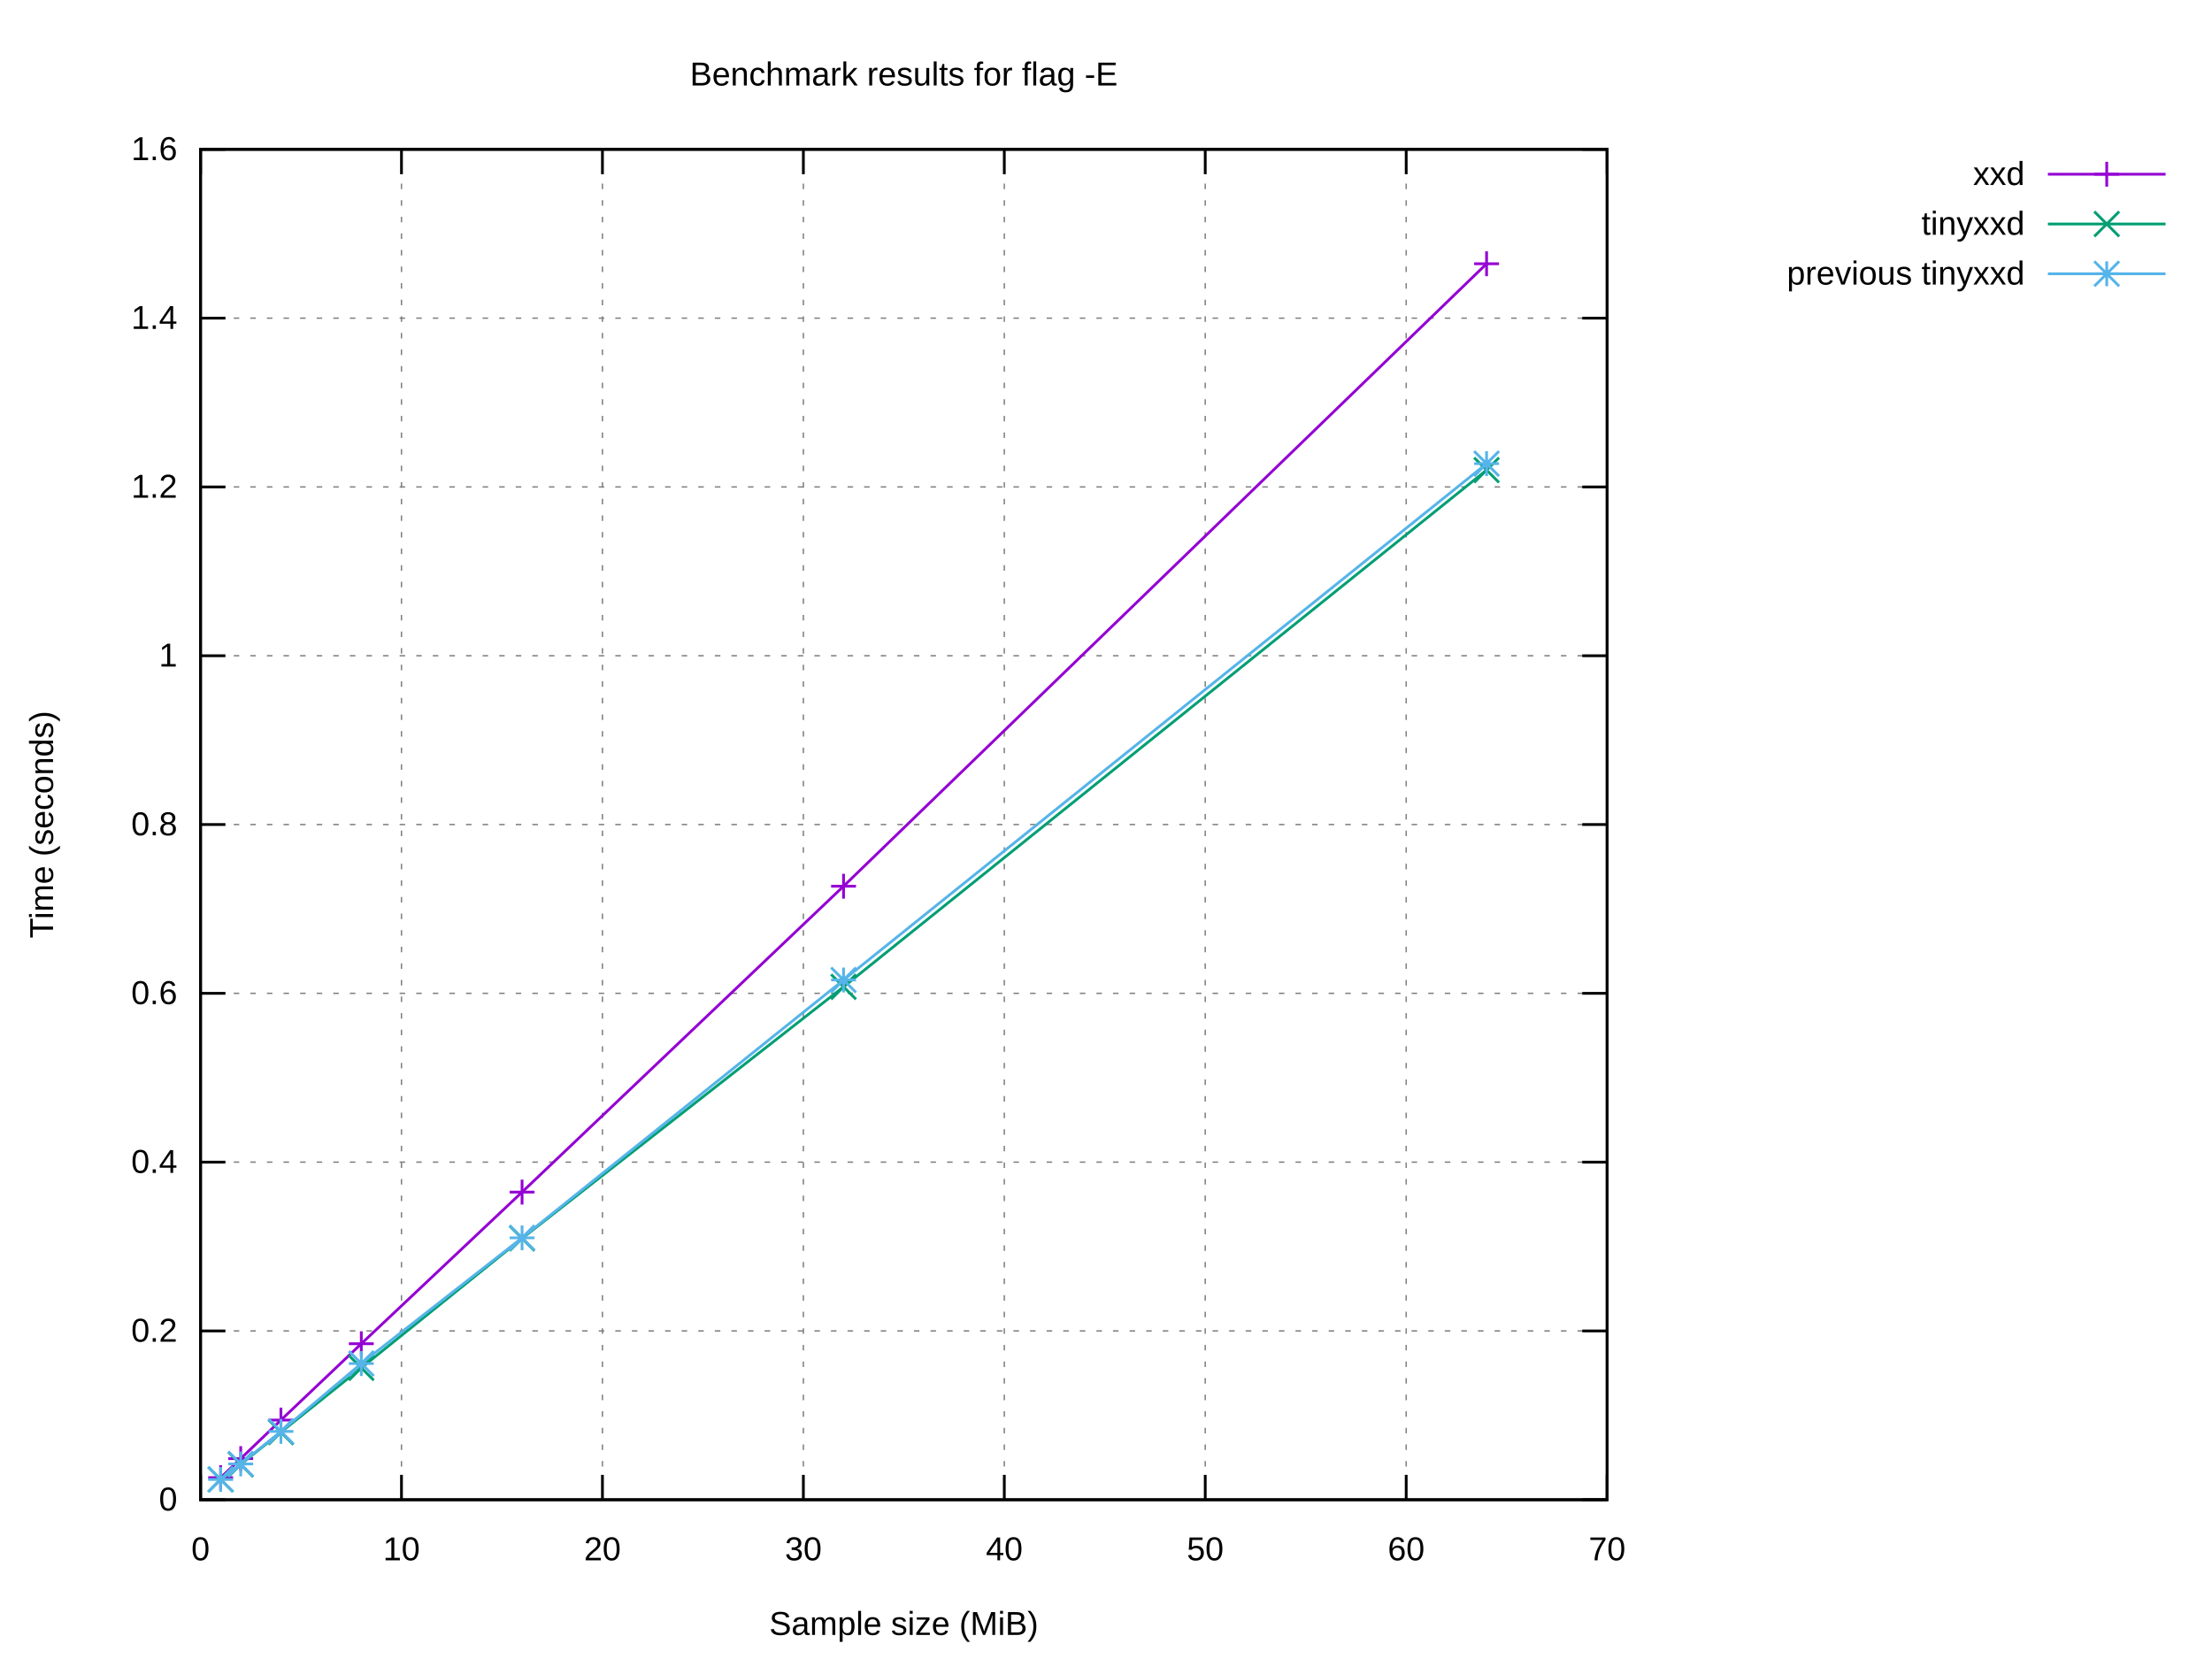
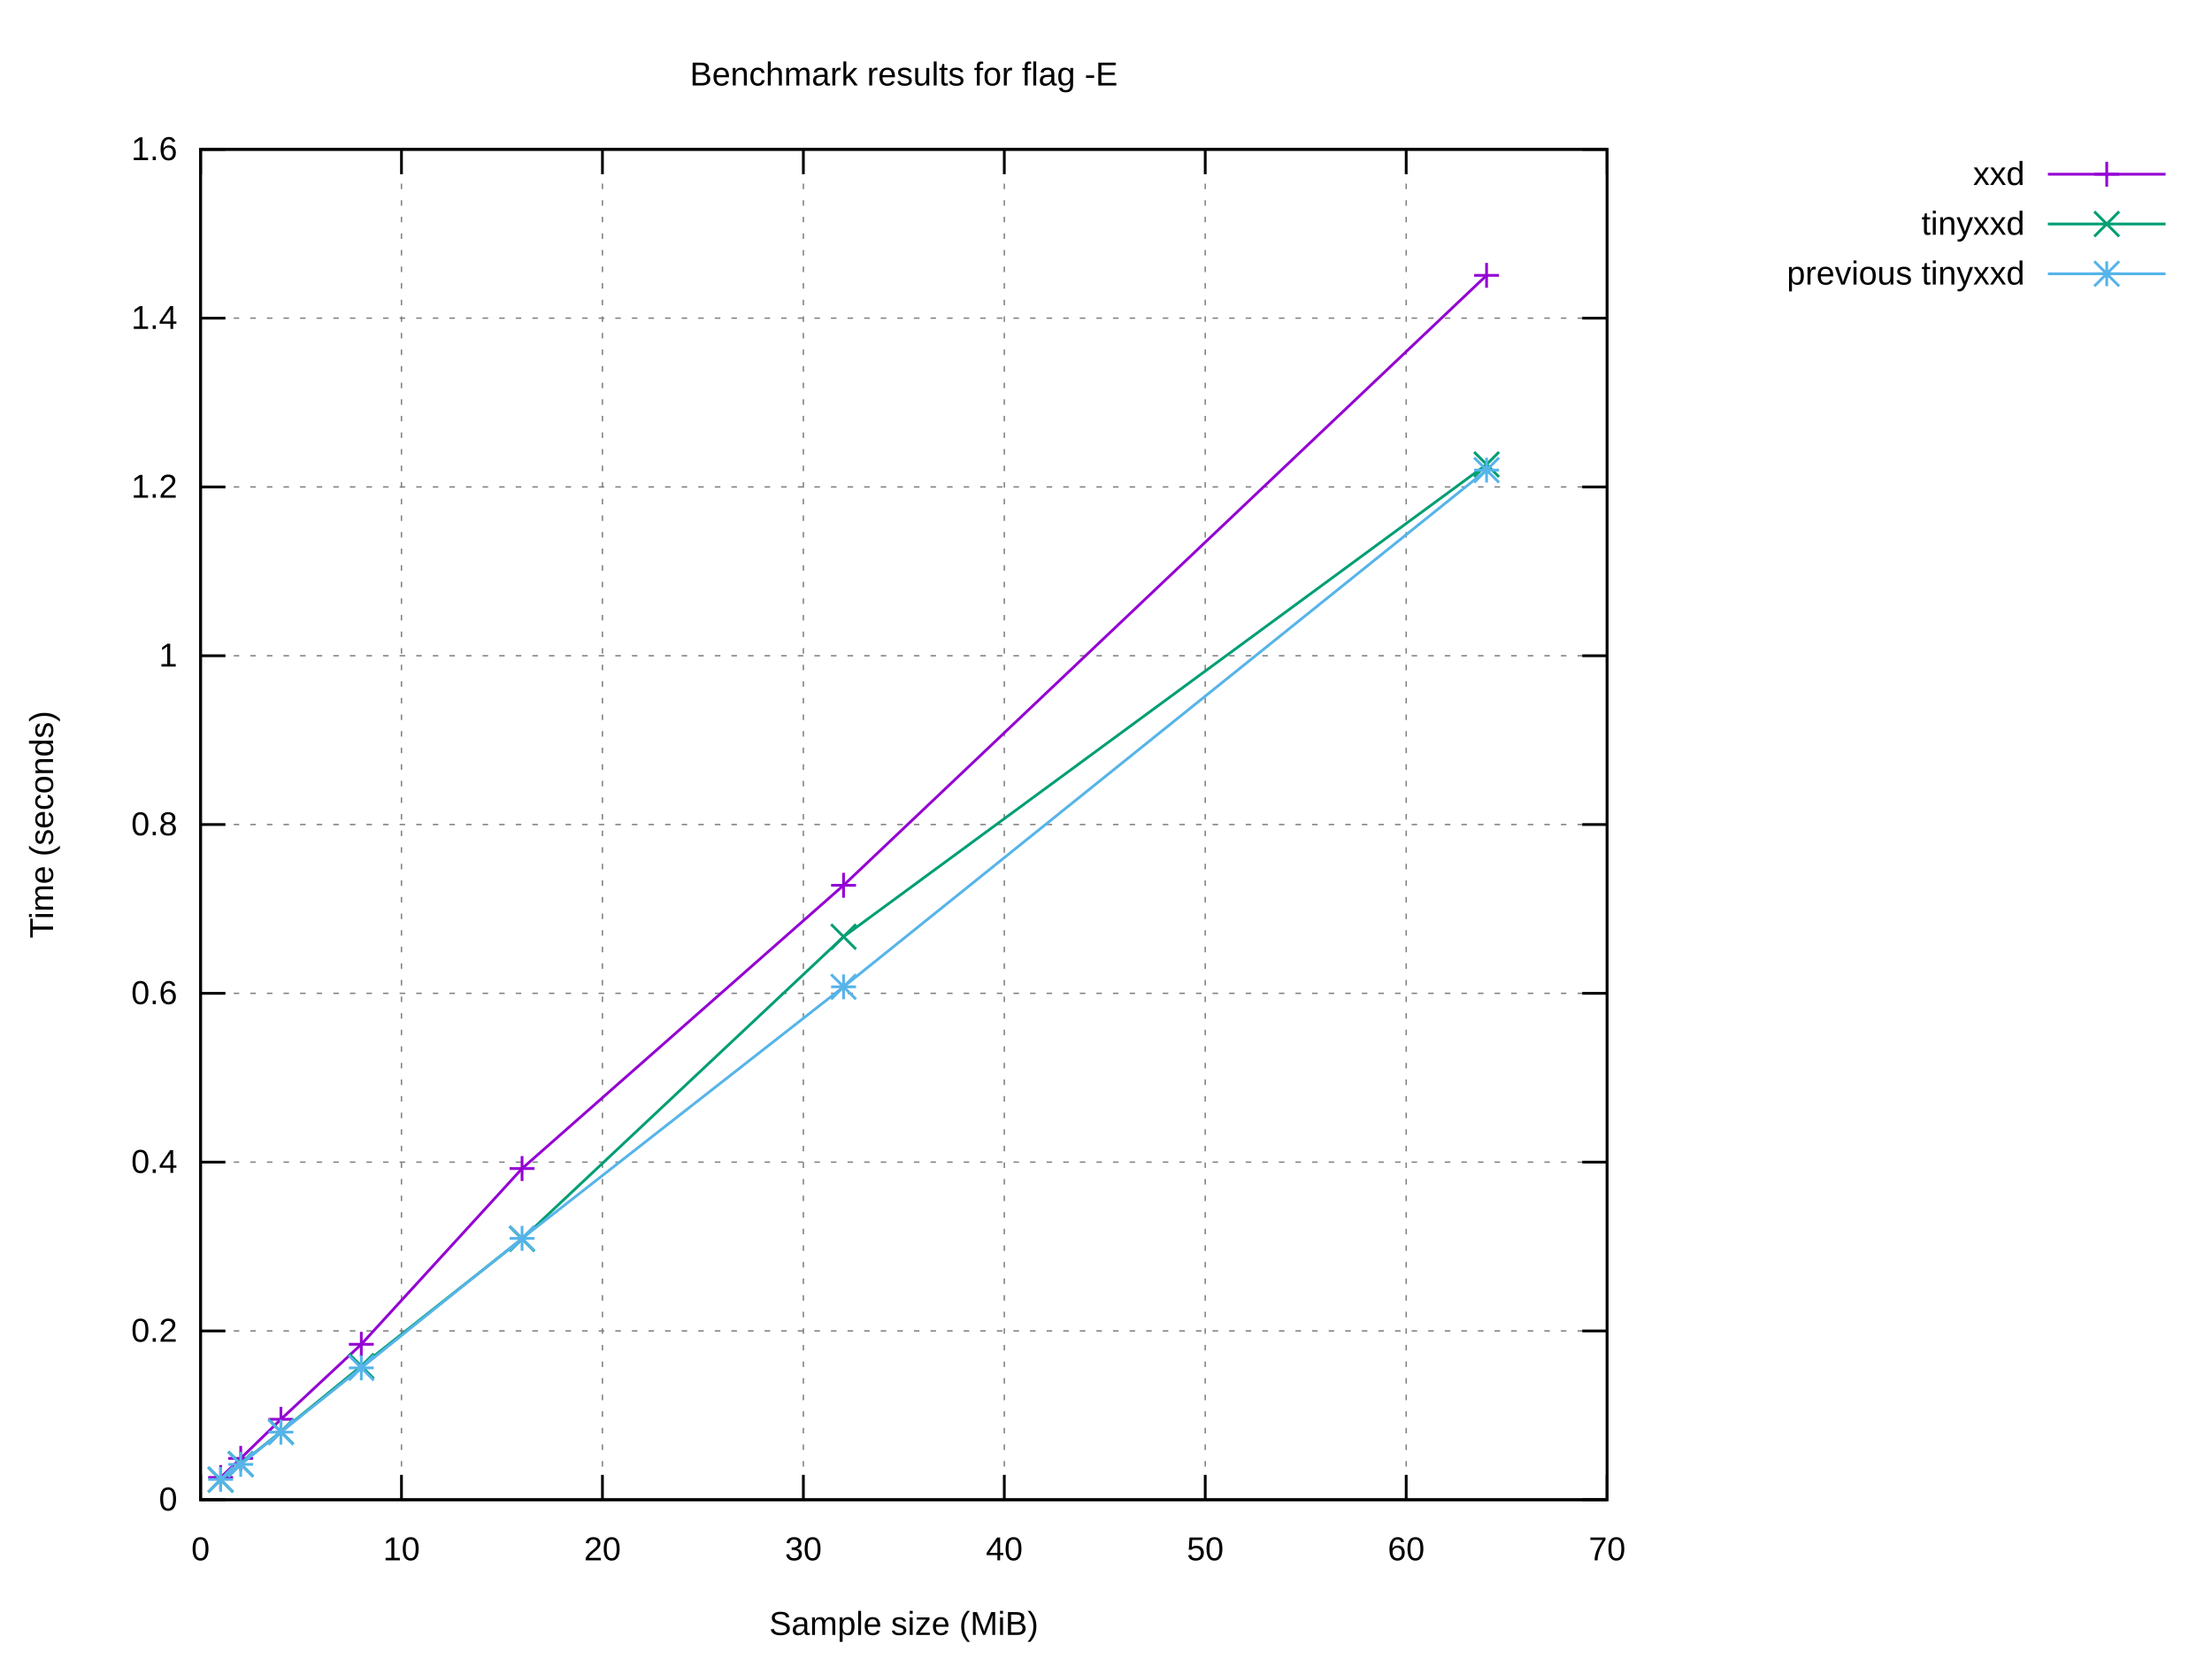
<svg xmlns="http://www.w3.org/2000/svg" xmlns:xlink="http://www.w3.org/1999/xlink" width="800" height="600" viewBox="0 0 800 600">
  <g id="gnuplot_canvas">
    <rect x="0" y="0" width="800" height="600" fill="#ffffff" />
    <defs>
      <circle id="gpDot" r="0.5" stroke-width="0.5" stroke="currentColor" />
      <path id="gpPt0" stroke-width="0.222" stroke="currentColor" d="M-1,0 h2 M0,-1 v2" />
      <path id="gpPt1" stroke-width="0.222" stroke="currentColor" d="M-1,-1 L1,1 M1,-1 L-1,1" />
      <path id="gpPt2" stroke-width="0.222" stroke="currentColor" d="M-1,0 L1,0 M0,-1 L0,1 M-1,-1 L1,1 M-1,1 L1,-1" />
      <rect id="gpPt3" stroke-width="0.222" stroke="currentColor" x="-1" y="-1" width="2" height="2" />
      <rect id="gpPt4" stroke-width="0.222" stroke="currentColor" fill="currentColor" x="-1" y="-1" width="2" height="2" />
      <circle id="gpPt5" stroke-width="0.222" stroke="currentColor" cx="0" cy="0" r="1" />
      <use xlink:href="#gpPt5" id="gpPt6" fill="currentColor" stroke="none" />
      <path id="gpPt7" stroke-width="0.222" stroke="currentColor" d="M0,-1.33 L-1.33,0.67 L1.33,0.67 z" />
      <use xlink:href="#gpPt7" id="gpPt8" fill="currentColor" stroke="none" />
      <use xlink:href="#gpPt7" id="gpPt9" stroke="currentColor" transform="rotate(180)" />
      <use xlink:href="#gpPt9" id="gpPt10" fill="currentColor" stroke="none" />
      <use xlink:href="#gpPt3" id="gpPt11" stroke="currentColor" transform="rotate(45)" />
      <use xlink:href="#gpPt11" id="gpPt12" fill="currentColor" stroke="none" />
      <path id="gpPt13" stroke-width="0.222" stroke="currentColor" d="M0,1.330 L1.265,0.411 L0.782,-1.067 L-0.782,-1.076 L-1.265,0.411 z" />
      <use xlink:href="#gpPt13" id="gpPt14" fill="currentColor" stroke="none" />
      <filter id="textbox" filterUnits="objectBoundingBox" x="0" y="0" height="1" width="1">
        <feFlood flood-color="#FFFFFF" flood-opacity="1" result="bgnd" />
        <feComposite in="SourceGraphic" in2="bgnd" operator="atop" />
      </filter>
      <filter id="greybox" filterUnits="objectBoundingBox" x="0" y="0" height="1" width="1">
        <feFlood flood-color="lightgrey" flood-opacity="1" result="grey" />
        <feComposite in="SourceGraphic" in2="grey" operator="atop" />
      </filter>
    </defs>
    <g fill="none" color="#FFFFFF" stroke="currentColor" stroke-width="1.00" stroke-linecap="butt" stroke-linejoin="miter">
</g>
    <g fill="none" color="black" stroke="currentColor" stroke-width="1.00" stroke-linecap="butt" stroke-linejoin="miter">
</g>
    <g fill="none" color="black" stroke="black" stroke-width="0.50" stroke-linecap="butt" stroke-linejoin="miter">
</g>
    <g fill="none" color="gray" stroke="currentColor" stroke-width="0.50" stroke-linecap="butt" stroke-linejoin="miter">
      <path stroke="gray" stroke-dasharray="2,4" class="gridline" d="M72.53,542.40 L581.24,542.40  " />
    </g>
    <g fill="none" color="gray" stroke="gray" stroke-width="1.00" stroke-linecap="butt" stroke-linejoin="miter">
</g>
    <g fill="none" color="black" stroke="currentColor" stroke-width="1.00" stroke-linecap="butt" stroke-linejoin="miter">
      <path stroke="black" d="M72.53,542.40 L81.53,542.40 M581.24,542.40 L572.24,542.40  " />
      <g transform="translate(64.14,546.30)" stroke="none" fill="black" font-family="Arial" font-size="12.00" text-anchor="end">
        <text>
          <tspan font-family="Arial"> 0</tspan>
        </text>
      </g>
    </g>
    <g fill="none" color="black" stroke="currentColor" stroke-width="1.00" stroke-linecap="butt" stroke-linejoin="miter">
</g>
    <g fill="none" color="black" stroke="black" stroke-width="0.50" stroke-linecap="butt" stroke-linejoin="miter">
</g>
    <g fill="none" color="gray" stroke="currentColor" stroke-width="0.50" stroke-linecap="butt" stroke-linejoin="miter">
      <path stroke="gray" stroke-dasharray="2,4" class="gridline" d="M72.53,481.35 L581.24,481.35  " />
    </g>
    <g fill="none" color="gray" stroke="gray" stroke-width="1.00" stroke-linecap="butt" stroke-linejoin="miter">
</g>
    <g fill="none" color="black" stroke="currentColor" stroke-width="1.00" stroke-linecap="butt" stroke-linejoin="miter">
      <path stroke="black" d="M72.53,481.35 L81.53,481.35 M581.24,481.35 L572.24,481.35  " />
      <g transform="translate(64.14,485.25)" stroke="none" fill="black" font-family="Arial" font-size="12.00" text-anchor="end">
        <text>
          <tspan font-family="Arial"> 0.2</tspan>
        </text>
      </g>
    </g>
    <g fill="none" color="black" stroke="currentColor" stroke-width="1.00" stroke-linecap="butt" stroke-linejoin="miter">
</g>
    <g fill="none" color="black" stroke="black" stroke-width="0.50" stroke-linecap="butt" stroke-linejoin="miter">
</g>
    <g fill="none" color="gray" stroke="currentColor" stroke-width="0.50" stroke-linecap="butt" stroke-linejoin="miter">
      <path stroke="gray" stroke-dasharray="2,4" class="gridline" d="M72.53,420.30 L581.24,420.30  " />
    </g>
    <g fill="none" color="gray" stroke="gray" stroke-width="1.00" stroke-linecap="butt" stroke-linejoin="miter">
</g>
    <g fill="none" color="black" stroke="currentColor" stroke-width="1.00" stroke-linecap="butt" stroke-linejoin="miter">
      <path stroke="black" d="M72.53,420.30 L81.53,420.30 M581.24,420.30 L572.24,420.30  " />
      <g transform="translate(64.14,424.20)" stroke="none" fill="black" font-family="Arial" font-size="12.00" text-anchor="end">
        <text>
          <tspan font-family="Arial"> 0.4</tspan>
        </text>
      </g>
    </g>
    <g fill="none" color="black" stroke="currentColor" stroke-width="1.00" stroke-linecap="butt" stroke-linejoin="miter">
</g>
    <g fill="none" color="black" stroke="black" stroke-width="0.50" stroke-linecap="butt" stroke-linejoin="miter">
</g>
    <g fill="none" color="gray" stroke="currentColor" stroke-width="0.50" stroke-linecap="butt" stroke-linejoin="miter">
      <path stroke="gray" stroke-dasharray="2,4" class="gridline" d="M72.53,359.25 L581.24,359.25  " />
    </g>
    <g fill="none" color="gray" stroke="gray" stroke-width="1.00" stroke-linecap="butt" stroke-linejoin="miter">
</g>
    <g fill="none" color="black" stroke="currentColor" stroke-width="1.00" stroke-linecap="butt" stroke-linejoin="miter">
      <path stroke="black" d="M72.53,359.25 L81.53,359.25 M581.24,359.25 L572.24,359.25  " />
      <g transform="translate(64.14,363.15)" stroke="none" fill="black" font-family="Arial" font-size="12.00" text-anchor="end">
        <text>
          <tspan font-family="Arial"> 0.6</tspan>
        </text>
      </g>
    </g>
    <g fill="none" color="black" stroke="currentColor" stroke-width="1.00" stroke-linecap="butt" stroke-linejoin="miter">
</g>
    <g fill="none" color="black" stroke="black" stroke-width="0.50" stroke-linecap="butt" stroke-linejoin="miter">
</g>
    <g fill="none" color="gray" stroke="currentColor" stroke-width="0.50" stroke-linecap="butt" stroke-linejoin="miter">
      <path stroke="gray" stroke-dasharray="2,4" class="gridline" d="M72.53,298.20 L581.24,298.20  " />
    </g>
    <g fill="none" color="gray" stroke="gray" stroke-width="1.00" stroke-linecap="butt" stroke-linejoin="miter">
</g>
    <g fill="none" color="black" stroke="currentColor" stroke-width="1.00" stroke-linecap="butt" stroke-linejoin="miter">
      <path stroke="black" d="M72.53,298.20 L81.53,298.20 M581.24,298.20 L572.24,298.20  " />
      <g transform="translate(64.14,302.10)" stroke="none" fill="black" font-family="Arial" font-size="12.00" text-anchor="end">
        <text>
          <tspan font-family="Arial"> 0.8</tspan>
        </text>
      </g>
    </g>
    <g fill="none" color="black" stroke="currentColor" stroke-width="1.00" stroke-linecap="butt" stroke-linejoin="miter">
</g>
    <g fill="none" color="black" stroke="black" stroke-width="0.50" stroke-linecap="butt" stroke-linejoin="miter">
</g>
    <g fill="none" color="gray" stroke="currentColor" stroke-width="0.50" stroke-linecap="butt" stroke-linejoin="miter">
      <path stroke="gray" stroke-dasharray="2,4" class="gridline" d="M72.53,237.16 L581.24,237.16  " />
    </g>
    <g fill="none" color="gray" stroke="gray" stroke-width="1.00" stroke-linecap="butt" stroke-linejoin="miter">
</g>
    <g fill="none" color="black" stroke="currentColor" stroke-width="1.00" stroke-linecap="butt" stroke-linejoin="miter">
      <path stroke="black" d="M72.53,237.16 L81.53,237.16 M581.24,237.16 L572.24,237.16  " />
      <g transform="translate(64.14,241.06)" stroke="none" fill="black" font-family="Arial" font-size="12.00" text-anchor="end">
        <text>
          <tspan font-family="Arial"> 1</tspan>
        </text>
      </g>
    </g>
    <g fill="none" color="black" stroke="currentColor" stroke-width="1.00" stroke-linecap="butt" stroke-linejoin="miter">
</g>
    <g fill="none" color="black" stroke="black" stroke-width="0.50" stroke-linecap="butt" stroke-linejoin="miter">
</g>
    <g fill="none" color="gray" stroke="currentColor" stroke-width="0.50" stroke-linecap="butt" stroke-linejoin="miter">
      <path stroke="gray" stroke-dasharray="2,4" class="gridline" d="M72.53,176.11 L581.24,176.11  " />
    </g>
    <g fill="none" color="gray" stroke="gray" stroke-width="1.00" stroke-linecap="butt" stroke-linejoin="miter">
</g>
    <g fill="none" color="black" stroke="currentColor" stroke-width="1.00" stroke-linecap="butt" stroke-linejoin="miter">
      <path stroke="black" d="M72.53,176.11 L81.53,176.11 M581.24,176.11 L572.24,176.11  " />
      <g transform="translate(64.14,180.01)" stroke="none" fill="black" font-family="Arial" font-size="12.00" text-anchor="end">
        <text>
          <tspan font-family="Arial"> 1.2</tspan>
        </text>
      </g>
    </g>
    <g fill="none" color="black" stroke="currentColor" stroke-width="1.00" stroke-linecap="butt" stroke-linejoin="miter">
</g>
    <g fill="none" color="black" stroke="black" stroke-width="0.50" stroke-linecap="butt" stroke-linejoin="miter">
</g>
    <g fill="none" color="gray" stroke="currentColor" stroke-width="0.50" stroke-linecap="butt" stroke-linejoin="miter">
      <path stroke="gray" stroke-dasharray="2,4" class="gridline" d="M72.53,115.06 L581.24,115.06  " />
    </g>
    <g fill="none" color="gray" stroke="gray" stroke-width="1.00" stroke-linecap="butt" stroke-linejoin="miter">
</g>
    <g fill="none" color="black" stroke="currentColor" stroke-width="1.00" stroke-linecap="butt" stroke-linejoin="miter">
      <path stroke="black" d="M72.53,115.06 L81.53,115.06 M581.24,115.06 L572.24,115.06  " />
      <g transform="translate(64.14,118.96)" stroke="none" fill="black" font-family="Arial" font-size="12.00" text-anchor="end">
        <text>
          <tspan font-family="Arial"> 1.4</tspan>
        </text>
      </g>
    </g>
    <g fill="none" color="black" stroke="currentColor" stroke-width="1.00" stroke-linecap="butt" stroke-linejoin="miter">
</g>
    <g fill="none" color="black" stroke="black" stroke-width="0.50" stroke-linecap="butt" stroke-linejoin="miter">
</g>
    <g fill="none" color="gray" stroke="currentColor" stroke-width="0.50" stroke-linecap="butt" stroke-linejoin="miter">
      <path stroke="gray" stroke-dasharray="2,4" class="gridline" d="M72.53,54.01 L581.24,54.01  " />
    </g>
    <g fill="none" color="gray" stroke="gray" stroke-width="1.00" stroke-linecap="butt" stroke-linejoin="miter">
</g>
    <g fill="none" color="black" stroke="currentColor" stroke-width="1.00" stroke-linecap="butt" stroke-linejoin="miter">
      <path stroke="black" d="M72.53,54.01 L81.53,54.01 M581.24,54.01 L572.24,54.01  " />
      <g transform="translate(64.14,57.91)" stroke="none" fill="black" font-family="Arial" font-size="12.00" text-anchor="end">
        <text>
          <tspan font-family="Arial"> 1.6</tspan>
        </text>
      </g>
    </g>
    <g fill="none" color="black" stroke="currentColor" stroke-width="1.00" stroke-linecap="butt" stroke-linejoin="miter">
</g>
    <g fill="none" color="black" stroke="black" stroke-width="0.50" stroke-linecap="butt" stroke-linejoin="miter">
</g>
    <g fill="none" color="gray" stroke="currentColor" stroke-width="0.50" stroke-linecap="butt" stroke-linejoin="miter">
      <path stroke="gray" stroke-dasharray="2,4" class="gridline" d="M72.53,542.40 L72.53,54.01  " />
    </g>
    <g fill="none" color="gray" stroke="gray" stroke-width="1.00" stroke-linecap="butt" stroke-linejoin="miter">
</g>
    <g fill="none" color="black" stroke="currentColor" stroke-width="1.00" stroke-linecap="butt" stroke-linejoin="miter">
      <path stroke="black" d="M72.53,542.40 L72.53,533.40 M72.53,54.01 L72.53,63.01  " />
      <g transform="translate(72.53,564.30)" stroke="none" fill="black" font-family="Arial" font-size="12.00" text-anchor="middle">
        <text>
          <tspan font-family="Arial"> 0</tspan>
        </text>
      </g>
    </g>
    <g fill="none" color="black" stroke="currentColor" stroke-width="1.00" stroke-linecap="butt" stroke-linejoin="miter">
</g>
    <g fill="none" color="black" stroke="black" stroke-width="0.50" stroke-linecap="butt" stroke-linejoin="miter">
</g>
    <g fill="none" color="gray" stroke="currentColor" stroke-width="0.50" stroke-linecap="butt" stroke-linejoin="miter">
      <path stroke="gray" stroke-dasharray="2,4" class="gridline" d="M145.20,542.40 L145.20,54.01  " />
    </g>
    <g fill="none" color="gray" stroke="gray" stroke-width="1.00" stroke-linecap="butt" stroke-linejoin="miter">
</g>
    <g fill="none" color="black" stroke="currentColor" stroke-width="1.00" stroke-linecap="butt" stroke-linejoin="miter">
      <path stroke="black" d="M145.20,542.40 L145.20,533.40 M145.20,54.01 L145.20,63.01  " />
      <g transform="translate(145.20,564.30)" stroke="none" fill="black" font-family="Arial" font-size="12.00" text-anchor="middle">
        <text>
          <tspan font-family="Arial"> 10</tspan>
        </text>
      </g>
    </g>
    <g fill="none" color="black" stroke="currentColor" stroke-width="1.00" stroke-linecap="butt" stroke-linejoin="miter">
</g>
    <g fill="none" color="black" stroke="black" stroke-width="0.50" stroke-linecap="butt" stroke-linejoin="miter">
</g>
    <g fill="none" color="gray" stroke="currentColor" stroke-width="0.50" stroke-linecap="butt" stroke-linejoin="miter">
      <path stroke="gray" stroke-dasharray="2,4" class="gridline" d="M217.88,542.40 L217.88,54.01  " />
    </g>
    <g fill="none" color="gray" stroke="gray" stroke-width="1.00" stroke-linecap="butt" stroke-linejoin="miter">
</g>
    <g fill="none" color="black" stroke="currentColor" stroke-width="1.00" stroke-linecap="butt" stroke-linejoin="miter">
      <path stroke="black" d="M217.88,542.40 L217.88,533.40 M217.88,54.01 L217.88,63.01  " />
      <g transform="translate(217.88,564.30)" stroke="none" fill="black" font-family="Arial" font-size="12.00" text-anchor="middle">
        <text>
          <tspan font-family="Arial"> 20</tspan>
        </text>
      </g>
    </g>
    <g fill="none" color="black" stroke="currentColor" stroke-width="1.00" stroke-linecap="butt" stroke-linejoin="miter">
</g>
    <g fill="none" color="black" stroke="black" stroke-width="0.50" stroke-linecap="butt" stroke-linejoin="miter">
</g>
    <g fill="none" color="gray" stroke="currentColor" stroke-width="0.50" stroke-linecap="butt" stroke-linejoin="miter">
      <path stroke="gray" stroke-dasharray="2,4" class="gridline" d="M290.55,542.40 L290.55,54.01  " />
    </g>
    <g fill="none" color="gray" stroke="gray" stroke-width="1.00" stroke-linecap="butt" stroke-linejoin="miter">
</g>
    <g fill="none" color="black" stroke="currentColor" stroke-width="1.00" stroke-linecap="butt" stroke-linejoin="miter">
      <path stroke="black" d="M290.55,542.40 L290.55,533.40 M290.55,54.01 L290.55,63.01  " />
      <g transform="translate(290.55,564.30)" stroke="none" fill="black" font-family="Arial" font-size="12.00" text-anchor="middle">
        <text>
          <tspan font-family="Arial"> 30</tspan>
        </text>
      </g>
    </g>
    <g fill="none" color="black" stroke="currentColor" stroke-width="1.00" stroke-linecap="butt" stroke-linejoin="miter">
</g>
    <g fill="none" color="black" stroke="black" stroke-width="0.50" stroke-linecap="butt" stroke-linejoin="miter">
</g>
    <g fill="none" color="gray" stroke="currentColor" stroke-width="0.50" stroke-linecap="butt" stroke-linejoin="miter">
      <path stroke="gray" stroke-dasharray="2,4" class="gridline" d="M363.22,542.40 L363.22,54.01  " />
    </g>
    <g fill="none" color="gray" stroke="gray" stroke-width="1.00" stroke-linecap="butt" stroke-linejoin="miter">
</g>
    <g fill="none" color="black" stroke="currentColor" stroke-width="1.00" stroke-linecap="butt" stroke-linejoin="miter">
      <path stroke="black" d="M363.22,542.40 L363.22,533.40 M363.22,54.01 L363.22,63.01  " />
      <g transform="translate(363.22,564.30)" stroke="none" fill="black" font-family="Arial" font-size="12.00" text-anchor="middle">
        <text>
          <tspan font-family="Arial"> 40</tspan>
        </text>
      </g>
    </g>
    <g fill="none" color="black" stroke="currentColor" stroke-width="1.00" stroke-linecap="butt" stroke-linejoin="miter">
</g>
    <g fill="none" color="black" stroke="black" stroke-width="0.50" stroke-linecap="butt" stroke-linejoin="miter">
</g>
    <g fill="none" color="gray" stroke="currentColor" stroke-width="0.50" stroke-linecap="butt" stroke-linejoin="miter">
      <path stroke="gray" stroke-dasharray="2,4" class="gridline" d="M435.89,542.40 L435.89,54.01  " />
    </g>
    <g fill="none" color="gray" stroke="gray" stroke-width="1.00" stroke-linecap="butt" stroke-linejoin="miter">
</g>
    <g fill="none" color="black" stroke="currentColor" stroke-width="1.00" stroke-linecap="butt" stroke-linejoin="miter">
      <path stroke="black" d="M435.89,542.40 L435.89,533.40 M435.89,54.01 L435.89,63.01  " />
      <g transform="translate(435.89,564.30)" stroke="none" fill="black" font-family="Arial" font-size="12.00" text-anchor="middle">
        <text>
          <tspan font-family="Arial"> 50</tspan>
        </text>
      </g>
    </g>
    <g fill="none" color="black" stroke="currentColor" stroke-width="1.00" stroke-linecap="butt" stroke-linejoin="miter">
</g>
    <g fill="none" color="black" stroke="black" stroke-width="0.50" stroke-linecap="butt" stroke-linejoin="miter">
</g>
    <g fill="none" color="gray" stroke="currentColor" stroke-width="0.50" stroke-linecap="butt" stroke-linejoin="miter">
      <path stroke="gray" stroke-dasharray="2,4" class="gridline" d="M508.57,542.40 L508.57,54.01  " />
    </g>
    <g fill="none" color="gray" stroke="gray" stroke-width="1.00" stroke-linecap="butt" stroke-linejoin="miter">
</g>
    <g fill="none" color="black" stroke="currentColor" stroke-width="1.00" stroke-linecap="butt" stroke-linejoin="miter">
      <path stroke="black" d="M508.57,542.40 L508.57,533.40 M508.57,54.01 L508.57,63.01  " />
      <g transform="translate(508.57,564.30)" stroke="none" fill="black" font-family="Arial" font-size="12.00" text-anchor="middle">
        <text>
          <tspan font-family="Arial"> 60</tspan>
        </text>
      </g>
    </g>
    <g fill="none" color="black" stroke="currentColor" stroke-width="1.00" stroke-linecap="butt" stroke-linejoin="miter">
</g>
    <g fill="none" color="black" stroke="black" stroke-width="0.50" stroke-linecap="butt" stroke-linejoin="miter">
</g>
    <g fill="none" color="gray" stroke="currentColor" stroke-width="0.50" stroke-linecap="butt" stroke-linejoin="miter">
      <path stroke="gray" stroke-dasharray="2,4" class="gridline" d="M581.24,542.40 L581.24,54.01  " />
    </g>
    <g fill="none" color="gray" stroke="gray" stroke-width="1.00" stroke-linecap="butt" stroke-linejoin="miter">
</g>
    <g fill="none" color="black" stroke="currentColor" stroke-width="1.00" stroke-linecap="butt" stroke-linejoin="miter">
      <path stroke="black" d="M581.24,542.40 L581.24,533.40 M581.24,54.01 L581.24,63.01  " />
      <g transform="translate(581.24,564.30)" stroke="none" fill="black" font-family="Arial" font-size="12.00" text-anchor="middle">
        <text>
          <tspan font-family="Arial"> 70</tspan>
        </text>
      </g>
    </g>
    <g fill="none" color="black" stroke="currentColor" stroke-width="1.00" stroke-linecap="butt" stroke-linejoin="miter">
</g>
    <g fill="none" color="black" stroke="currentColor" stroke-width="1.00" stroke-linecap="butt" stroke-linejoin="miter">
      <path stroke="black" d="M72.53,54.01 L72.53,542.40 L581.24,542.40 L581.24,54.01 L72.53,54.01 Z  " />
    </g>
    <g fill="none" color="black" stroke="currentColor" stroke-width="1.00" stroke-linecap="butt" stroke-linejoin="miter">
</g>
    <g id="gnuplot_plot_1">
      <g fill="none" color="black" stroke="currentColor" stroke-width="1.00" stroke-linecap="butt" stroke-linejoin="miter">
        <g transform="translate(732.26,66.91)" stroke="none" fill="black" font-family="Arial" font-size="12.00" text-anchor="end">
          <text>
            <tspan font-family="Arial">xxd</tspan>
          </text>
        </g>
      </g>
      <g fill="none" color="black" stroke="currentColor" stroke-width="1.00" stroke-linecap="butt" stroke-linejoin="miter">
-         <path stroke="rgb(148,   0, 211)" d="M740.65,63.01 L783.21,63.01 M537.64,95.39 L305.08,320.51 L188.81,431.14 L130.67,485.98 L101.60,513.59 L87.06,527.53   L79.80,534.41  " />
-         <use xlink:href="#gpPt0" transform="translate(537.64,95.39) scale(4.50)" color="rgb(148,   0, 211)" />
-         <use xlink:href="#gpPt0" transform="translate(305.08,320.51) scale(4.50)" color="rgb(148,   0, 211)" />
-         <use xlink:href="#gpPt0" transform="translate(188.81,431.14) scale(4.50)" color="rgb(148,   0, 211)" />
-         <use xlink:href="#gpPt0" transform="translate(130.67,485.98) scale(4.50)" color="rgb(148,   0, 211)" />
-         <use xlink:href="#gpPt0" transform="translate(101.60,513.59) scale(4.50)" color="rgb(148,   0, 211)" />
-         <use xlink:href="#gpPt0" transform="translate(87.06,527.53) scale(4.50)" color="rgb(148,   0, 211)" />
-         <use xlink:href="#gpPt0" transform="translate(79.80,534.41) scale(4.50)" color="rgb(148,   0, 211)" />
+         <path stroke="rgb(148,   0, 211)" d="M740.65,63.01 L783.21,63.01 M537.64,99.59 L305.08,320.18 L188.81,422.62 L130.67,486.18 L101.60,513.30 L87.06,527.45   L79.80,534.35  " />
+         <use xlink:href="#gpPt0" transform="translate(537.64,99.59) scale(4.50)" color="rgb(148,   0, 211)" />
+         <use xlink:href="#gpPt0" transform="translate(305.08,320.18) scale(4.50)" color="rgb(148,   0, 211)" />
+         <use xlink:href="#gpPt0" transform="translate(188.81,422.62) scale(4.50)" color="rgb(148,   0, 211)" />
+         <use xlink:href="#gpPt0" transform="translate(130.67,486.18) scale(4.50)" color="rgb(148,   0, 211)" />
+         <use xlink:href="#gpPt0" transform="translate(101.60,513.30) scale(4.50)" color="rgb(148,   0, 211)" />
+         <use xlink:href="#gpPt0" transform="translate(87.06,527.45) scale(4.50)" color="rgb(148,   0, 211)" />
+         <use xlink:href="#gpPt0" transform="translate(79.80,534.35) scale(4.50)" color="rgb(148,   0, 211)" />
        <use xlink:href="#gpPt0" transform="translate(761.93,63.01) scale(4.50)" color="rgb(148,   0, 211)" />
      </g>
    </g>
    <g id="gnuplot_plot_2">
      <g fill="none" color="black" stroke="currentColor" stroke-width="1.00" stroke-linecap="butt" stroke-linejoin="miter">
        <g transform="translate(732.26,84.91)" stroke="none" fill="black" font-family="Arial" font-size="12.00" text-anchor="end">
          <text>
            <tspan font-family="Arial">tinyxxd</tspan>
          </text>
        </g>
      </g>
      <g fill="none" color="black" stroke="currentColor" stroke-width="1.00" stroke-linecap="butt" stroke-linejoin="miter">
-         <path stroke="rgb(  0, 158, 115)" d="M740.65,81.01 L783.21,81.01 M537.64,170.01 L305.08,356.90 L188.81,447.88 L130.67,494.70 L101.60,517.96 L87.06,529.61   L79.80,535.05  " />
-         <use xlink:href="#gpPt1" transform="translate(537.64,170.01) scale(4.50)" color="rgb(  0, 158, 115)" />
-         <use xlink:href="#gpPt1" transform="translate(305.08,356.90) scale(4.50)" color="rgb(  0, 158, 115)" />
-         <use xlink:href="#gpPt1" transform="translate(188.81,447.88) scale(4.50)" color="rgb(  0, 158, 115)" />
-         <use xlink:href="#gpPt1" transform="translate(130.67,494.70) scale(4.50)" color="rgb(  0, 158, 115)" />
-         <use xlink:href="#gpPt1" transform="translate(101.60,517.96) scale(4.50)" color="rgb(  0, 158, 115)" />
-         <use xlink:href="#gpPt1" transform="translate(87.06,529.61) scale(4.50)" color="rgb(  0, 158, 115)" />
-         <use xlink:href="#gpPt1" transform="translate(79.80,535.05) scale(4.50)" color="rgb(  0, 158, 115)" />
+         <path stroke="rgb(  0, 158, 115)" d="M740.65,81.01 L783.21,81.01 M537.64,167.98 L305.08,338.78 L188.81,448.06 L130.67,494.06 L101.60,517.79 L87.06,529.46   L79.80,535.16  " />
+         <use xlink:href="#gpPt1" transform="translate(537.64,167.98) scale(4.50)" color="rgb(  0, 158, 115)" />
+         <use xlink:href="#gpPt1" transform="translate(305.08,338.78) scale(4.50)" color="rgb(  0, 158, 115)" />
+         <use xlink:href="#gpPt1" transform="translate(188.81,448.06) scale(4.50)" color="rgb(  0, 158, 115)" />
+         <use xlink:href="#gpPt1" transform="translate(130.67,494.06) scale(4.50)" color="rgb(  0, 158, 115)" />
+         <use xlink:href="#gpPt1" transform="translate(101.60,517.79) scale(4.50)" color="rgb(  0, 158, 115)" />
+         <use xlink:href="#gpPt1" transform="translate(87.06,529.46) scale(4.50)" color="rgb(  0, 158, 115)" />
+         <use xlink:href="#gpPt1" transform="translate(79.80,535.16) scale(4.50)" color="rgb(  0, 158, 115)" />
        <use xlink:href="#gpPt1" transform="translate(761.93,81.01) scale(4.50)" color="rgb(  0, 158, 115)" />
      </g>
    </g>
    <g id="gnuplot_plot_3">
      <g fill="none" color="black" stroke="currentColor" stroke-width="1.00" stroke-linecap="butt" stroke-linejoin="miter">
        <g transform="translate(732.26,102.91)" stroke="none" fill="black" font-family="Arial" font-size="12.00" text-anchor="end">
          <text>
            <tspan font-family="Arial">previous tinyxxd</tspan>
          </text>
        </g>
      </g>
      <g fill="none" color="black" stroke="currentColor" stroke-width="1.00" stroke-linecap="butt" stroke-linejoin="miter">
-         <path stroke="rgb( 86, 180, 233)" d="M740.65,99.01 L783.21,99.01 M537.64,167.68 L305.08,354.43 L188.81,447.68 L130.67,493.14 L101.60,517.68 L87.06,529.46   L79.80,535.07  " />
-         <use xlink:href="#gpPt2" transform="translate(537.64,167.68) scale(4.50)" color="rgb( 86, 180, 233)" />
-         <use xlink:href="#gpPt2" transform="translate(305.08,354.43) scale(4.50)" color="rgb( 86, 180, 233)" />
-         <use xlink:href="#gpPt2" transform="translate(188.81,447.68) scale(4.50)" color="rgb( 86, 180, 233)" />
-         <use xlink:href="#gpPt2" transform="translate(130.67,493.14) scale(4.50)" color="rgb( 86, 180, 233)" />
-         <use xlink:href="#gpPt2" transform="translate(101.60,517.68) scale(4.50)" color="rgb( 86, 180, 233)" />
-         <use xlink:href="#gpPt2" transform="translate(87.06,529.46) scale(4.50)" color="rgb( 86, 180, 233)" />
-         <use xlink:href="#gpPt2" transform="translate(79.80,535.07) scale(4.50)" color="rgb( 86, 180, 233)" />
+         <path stroke="rgb( 86, 180, 233)" d="M740.65,99.01 L783.21,99.01 M537.64,170.01 L305.08,356.90 L188.81,447.88 L130.67,494.70 L101.60,517.96 L87.06,529.61   L79.80,535.05  " />
+         <use xlink:href="#gpPt2" transform="translate(537.64,170.01) scale(4.50)" color="rgb( 86, 180, 233)" />
+         <use xlink:href="#gpPt2" transform="translate(305.08,356.90) scale(4.50)" color="rgb( 86, 180, 233)" />
+         <use xlink:href="#gpPt2" transform="translate(188.81,447.88) scale(4.50)" color="rgb( 86, 180, 233)" />
+         <use xlink:href="#gpPt2" transform="translate(130.67,494.70) scale(4.50)" color="rgb( 86, 180, 233)" />
+         <use xlink:href="#gpPt2" transform="translate(101.60,517.96) scale(4.50)" color="rgb( 86, 180, 233)" />
+         <use xlink:href="#gpPt2" transform="translate(87.06,529.61) scale(4.50)" color="rgb( 86, 180, 233)" />
+         <use xlink:href="#gpPt2" transform="translate(79.80,535.05) scale(4.50)" color="rgb( 86, 180, 233)" />
        <use xlink:href="#gpPt2" transform="translate(761.93,99.01) scale(4.50)" color="rgb( 86, 180, 233)" />
      </g>
    </g>
    <g fill="none" color="#FFFFFF" stroke="rgb( 86, 180, 233)" stroke-width="2.00" stroke-linecap="butt" stroke-linejoin="miter">
</g>
    <g fill="none" color="black" stroke="currentColor" stroke-width="2.00" stroke-linecap="butt" stroke-linejoin="miter">
</g>
    <g fill="none" color="black" stroke="black" stroke-width="1.00" stroke-linecap="butt" stroke-linejoin="miter">
</g>
    <g fill="none" color="black" stroke="currentColor" stroke-width="1.00" stroke-linecap="butt" stroke-linejoin="miter">
      <path stroke="black" d="M72.53,54.01 L72.53,542.40 L581.24,542.40 L581.24,54.01 L72.53,54.01 Z  " />
      <g transform="translate(19.18,298.21) rotate(270.00)" stroke="none" fill="black" font-family="Arial" font-size="12.00" text-anchor="middle">
        <text>
          <tspan font-family="Arial">Time (seconds)</tspan>
        </text>
      </g>
    </g>
    <g fill="none" color="black" stroke="currentColor" stroke-width="1.00" stroke-linecap="butt" stroke-linejoin="miter">
      <g transform="translate(326.88,591.30)" stroke="none" fill="black" font-family="Arial" font-size="12.00" text-anchor="middle">
        <text>
          <tspan font-family="Arial">Sample size (MiB)</tspan>
        </text>
      </g>
    </g>
    <g fill="none" color="black" stroke="currentColor" stroke-width="1.00" stroke-linecap="butt" stroke-linejoin="miter">
</g>
    <g fill="none" color="black" stroke="currentColor" stroke-width="1.00" stroke-linecap="butt" stroke-linejoin="miter">
      <g transform="translate(326.88,30.91)" stroke="none" fill="black" font-family="Arial" font-size="12.00" text-anchor="middle">
        <text>
          <tspan font-family="Arial">Benchmark results for flag -E</tspan>
        </text>
      </g>
    </g>
    <g fill="none" color="black" stroke="currentColor" stroke-width="1.00" stroke-linecap="butt" stroke-linejoin="miter">
</g>
  </g>
</svg>
